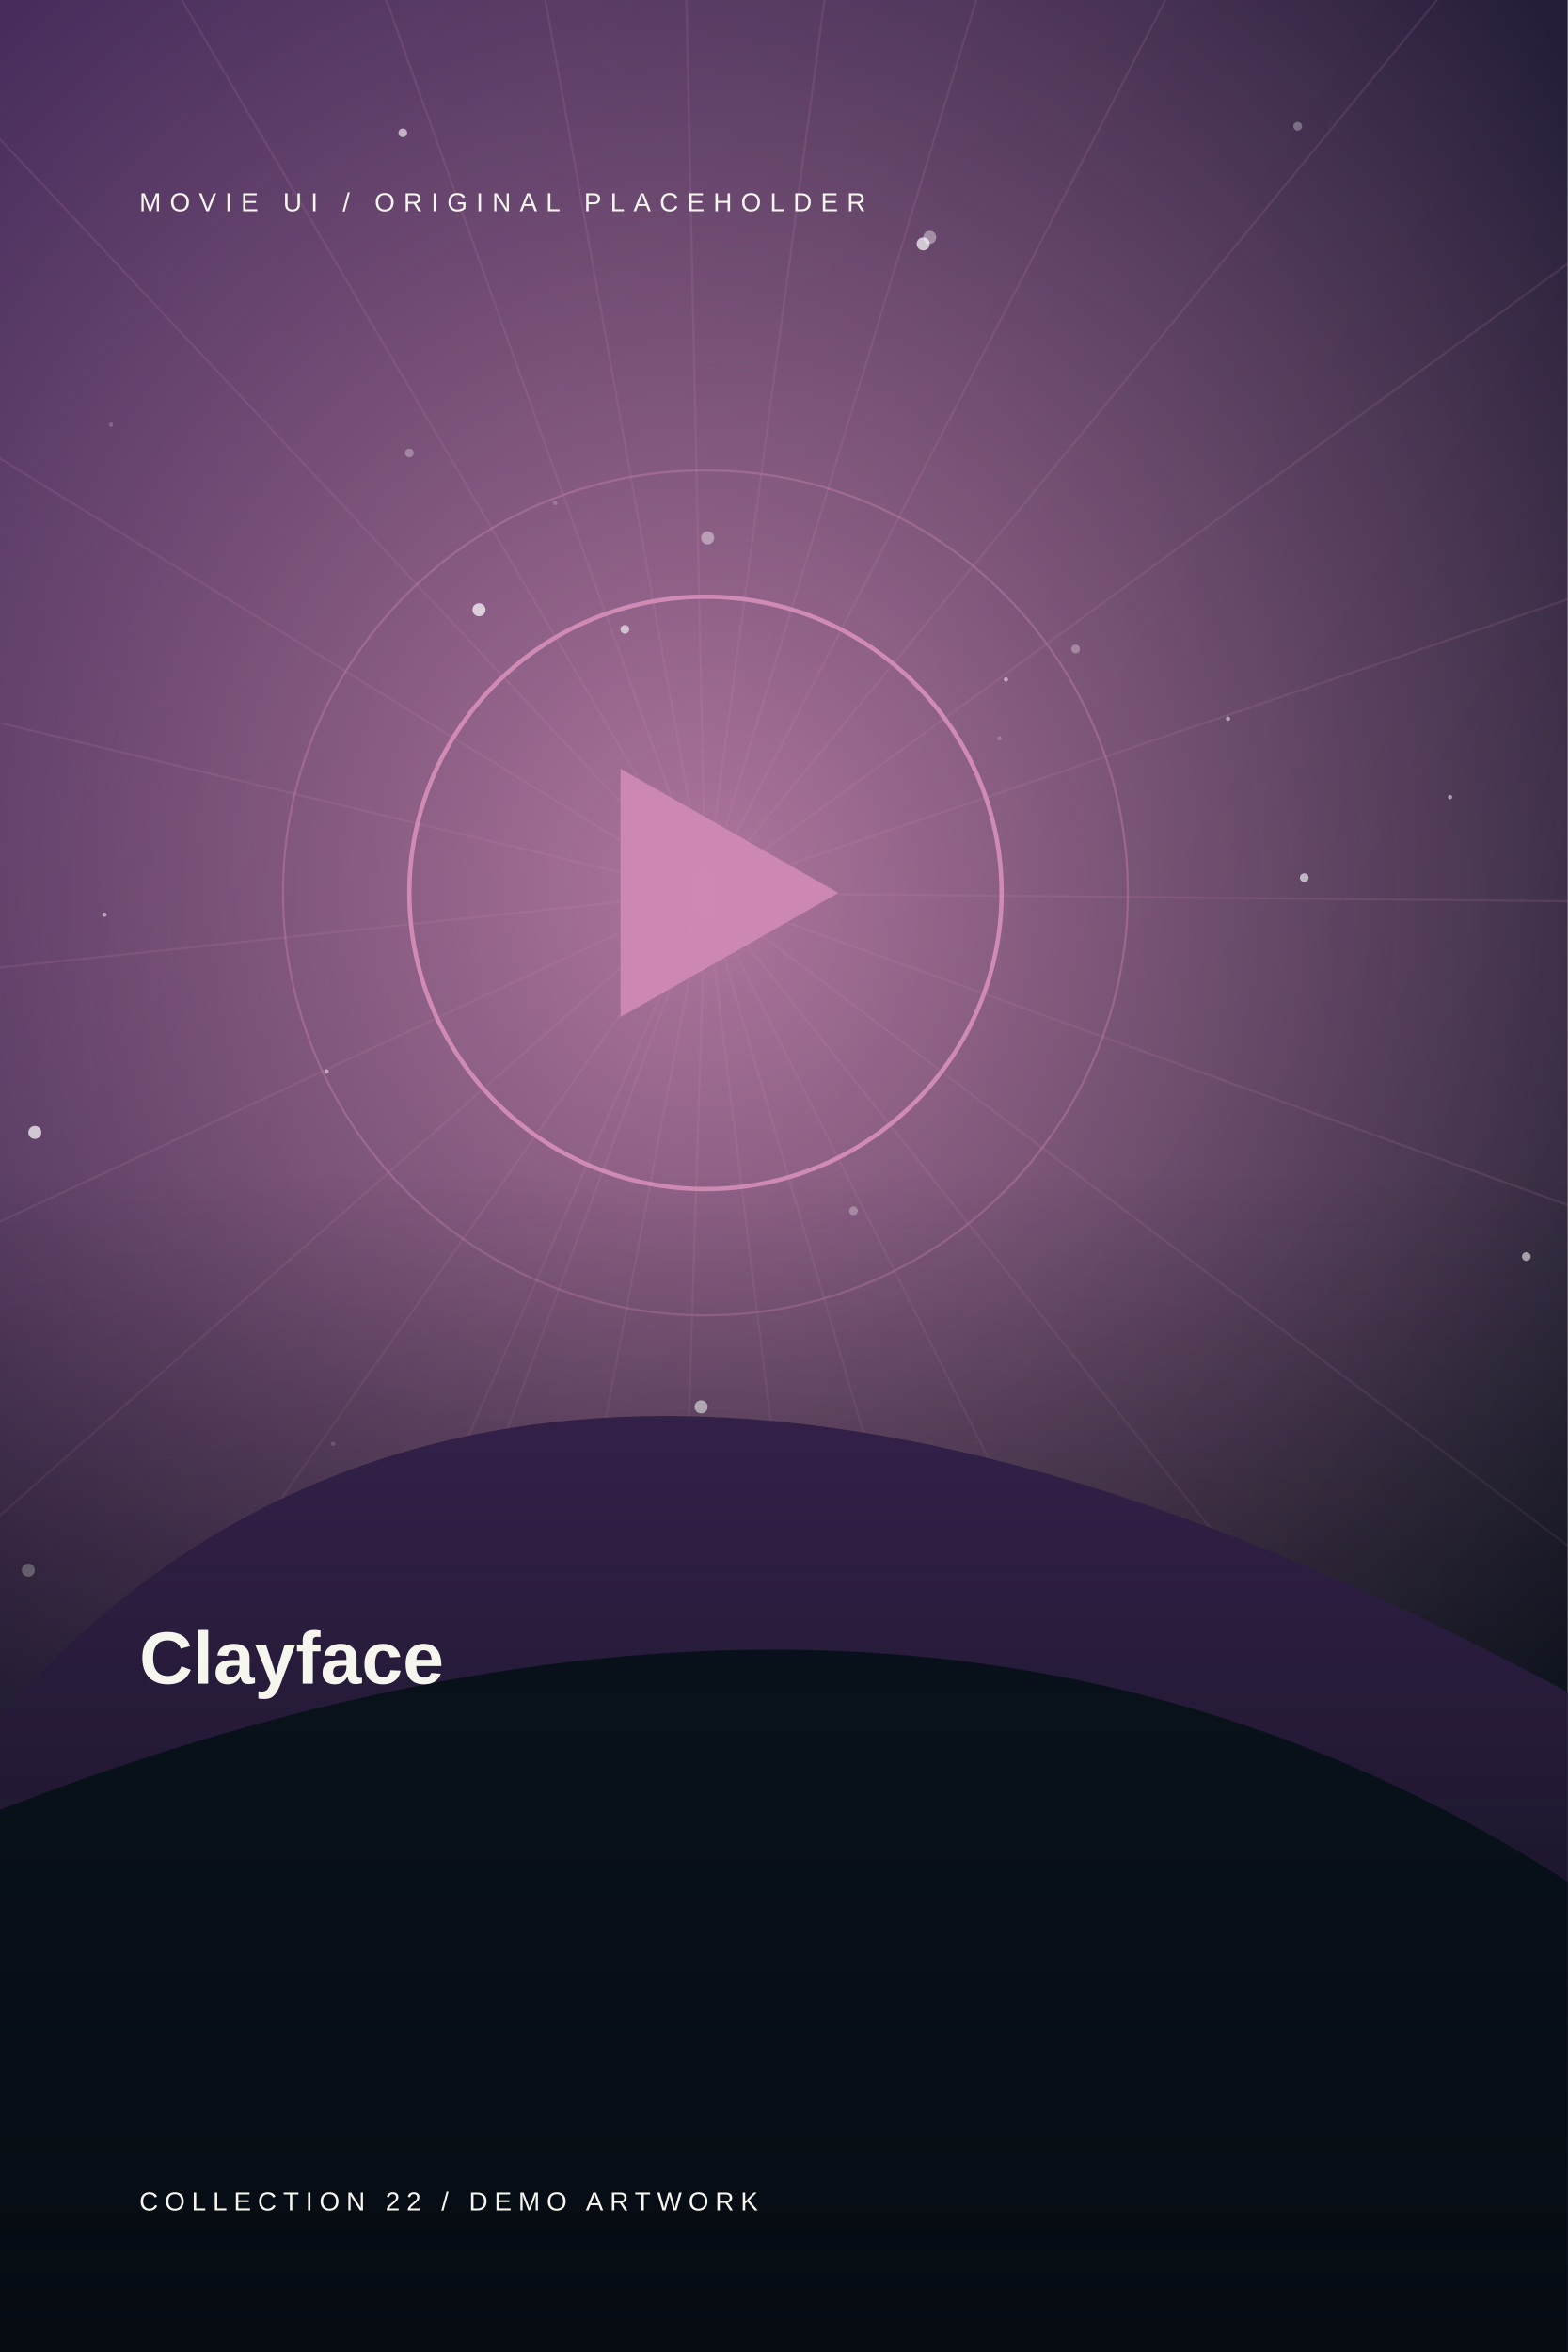
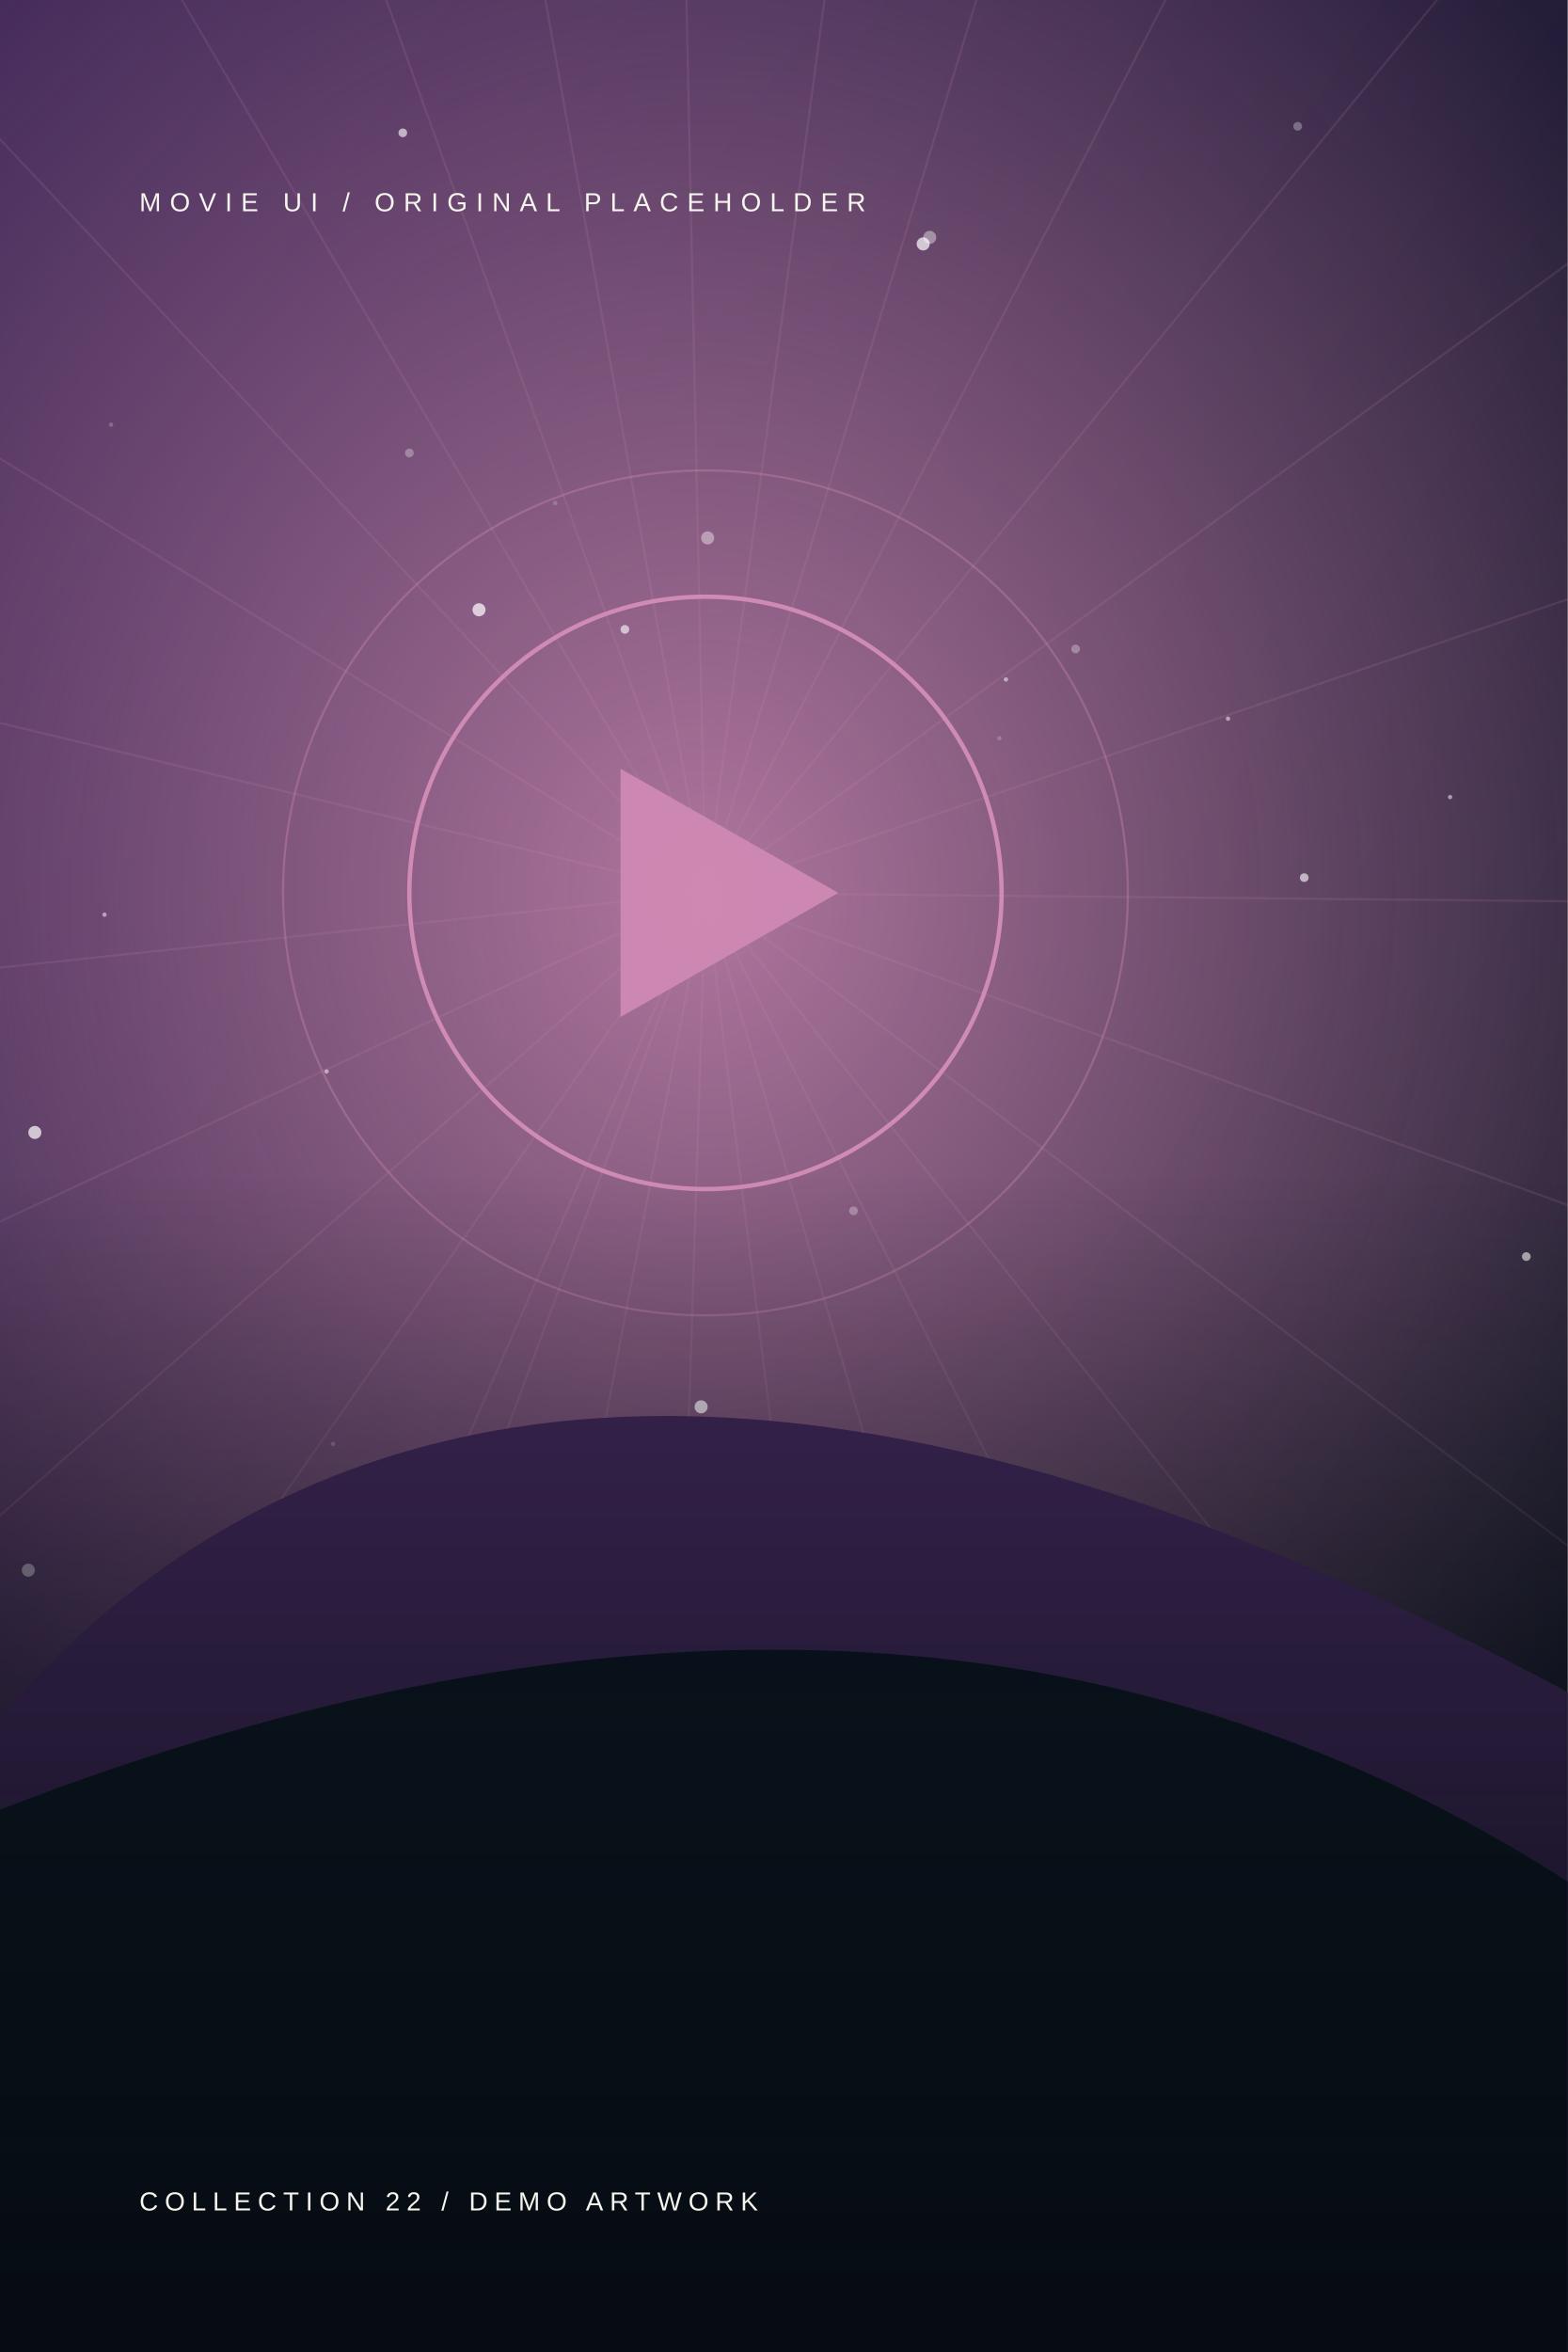
<svg xmlns="http://www.w3.org/2000/svg" width="720" height="1080" viewBox="0 0 720 1080" role="img" aria-label="Original abstract placeholder for Clayface">
  <defs>
    <linearGradient id="bg" x2="1" y2="1">
      <stop stop-color="#3e2656" />
      <stop offset="1" stop-color="#0b151c" />
    </linearGradient>
    <radialGradient id="glow">
      <stop stop-color="#d08bb5" stop-opacity=".8" />
      <stop offset="1" stop-color="#d08bb5" stop-opacity="0" />
    </radialGradient>
    <linearGradient id="shade" x2="0" y2="1">
      <stop stop-color="#060b11" stop-opacity="0" />
      <stop offset="1" stop-color="#060b11" stop-opacity=".95" />
    </linearGradient>
  </defs>
  <path fill="url(#bg)" d="M0 0h720v1080H0z" />
  <ellipse cx="324" cy="410" rx="518" ry="594" fill="url(#glow)" />
  <g stroke="#d08bb5" stroke-width="1" opacity=".14">
    <path d="M324 410 L-70 1313" />
    <path d="M324 410 L-197 1154" />
    <path d="M324 410 L-296 957" />
    <path d="M324 410 L-363 730" />
    <path d="M324 410 L-394 486" />
    <path d="M324 410 L-386 239" />
    <path d="M324 410 L-342 0" />
    <path d="M324 410 L-262 -216" />
    <path d="M324 410 L-151 -400" />
    <path d="M324 410 L-16 -541" />
    <path d="M324 410 L137 -633" />
    <path d="M324 410 L301 -669" />
    <path d="M324 410 L465 -648" />
    <path d="M324 410 L622 -572" />
    <path d="M324 410 L764 -444" />
    <path d="M324 410 L882 -271" />
    <path d="M324 410 L971 -62" />
    <path d="M324 410 L1026 171" />
    <path d="M324 410 L1043 417" />
    <path d="M324 410 L1023 663" />
    <path d="M324 410 L966 896" />
    <path d="M324 410 L875 1103" />
    <path d="M324 410 L756 1273" />
    <path d="M324 410 L613 1398" />
    <path d="M324 410 L455 1471" />
    <path d="M324 410 L290 1488" />
    <path d="M324 410 L127 1448" />
    <path d="M324 410 L-25 1354" />
  </g>
  <g fill="#fff">
    <circle cx="51" cy="195" r="1" opacity=".2" />
    <circle cx="188" cy="208" r="2" opacity=".3" />
    <circle cx="325" cy="247" r="3" opacity=".4" />
    <circle cx="462" cy="312" r="1" opacity=".5" />
    <circle cx="599" cy="403" r="2" opacity=".6" />
    <circle cx="16" cy="520" r="3" opacity=".7" />
    <circle cx="153" cy="663" r="1" opacity=".2" />
    <circle cx="290" cy="832" r="2" opacity=".3" />
    <circle cx="427" cy="109" r="3" opacity=".4" />
    <circle cx="564" cy="330" r="1" opacity=".5" />
    <circle cx="701" cy="577" r="2" opacity=".6" />
    <circle cx="118" cy="850" r="3" opacity=".7" />
    <circle cx="255" cy="231" r="1" opacity=".2" />
    <circle cx="392" cy="556" r="2" opacity=".3" />
    <circle cx="529" cy="907" r="3" opacity=".4" />
    <circle cx="666" cy="366" r="1" opacity=".5" />
    <circle cx="83" cy="769" r="2" opacity=".6" />
    <circle cx="220" cy="280" r="3" opacity=".7" />
    <circle cx="357" cy="735" r="1" opacity=".2" />
    <circle cx="494" cy="298" r="2" opacity=".3" />
    <circle cx="631" cy="805" r="3" opacity=".4" />
    <circle cx="48" cy="420" r="1" opacity=".5" />
    <circle cx="185" cy="61" r="2" opacity=".6" />
    <circle cx="322" cy="646" r="3" opacity=".7" />
    <circle cx="459" cy="339" r="1" opacity=".2" />
    <circle cx="596" cy="58" r="2" opacity=".3" />
    <circle cx="13" cy="721" r="3" opacity=".4" />
    <circle cx="150" cy="492" r="1" opacity=".5" />
    <circle cx="287" cy="289" r="2" opacity=".6" />
    <circle cx="424" cy="112" r="3" opacity=".7" />
  </g>
  <circle cx="324" cy="410" r="136" fill="none" stroke="#d08bb5" stroke-width="2" />
  <circle cx="324" cy="410" r="194" fill="none" stroke="#d08bb5" stroke-opacity=".35" />
  <path d="M285 353l100 57-100 57z" fill="#d08bb5" opacity=".9" />
  <path d="M0 788Q237 518 720 777V1080H0z" fill="#3e2656" />
  <path d="M0 831Q417 669 720 864V1080H0z" fill="#0a1520" />
  <path fill="url(#shade)" d="M0 540h720v541H0z" />
  <g fill="#f6f5ee" font-family="Arial,sans-serif">
    <text x="64" y="97" font-size="12" letter-spacing="4">MOVIE UI / ORIGINAL PLACEHOLDER</text>
-     <text x="64" y="734" font-size="34" font-weight="700">
-       <tspan x="64" dy="1.15em">Clayface</tspan>
-     </text>
    <text x="64" y="1015" font-size="12" letter-spacing="3">COLLECTION 22 / DEMO ARTWORK</text>
  </g>
</svg>
